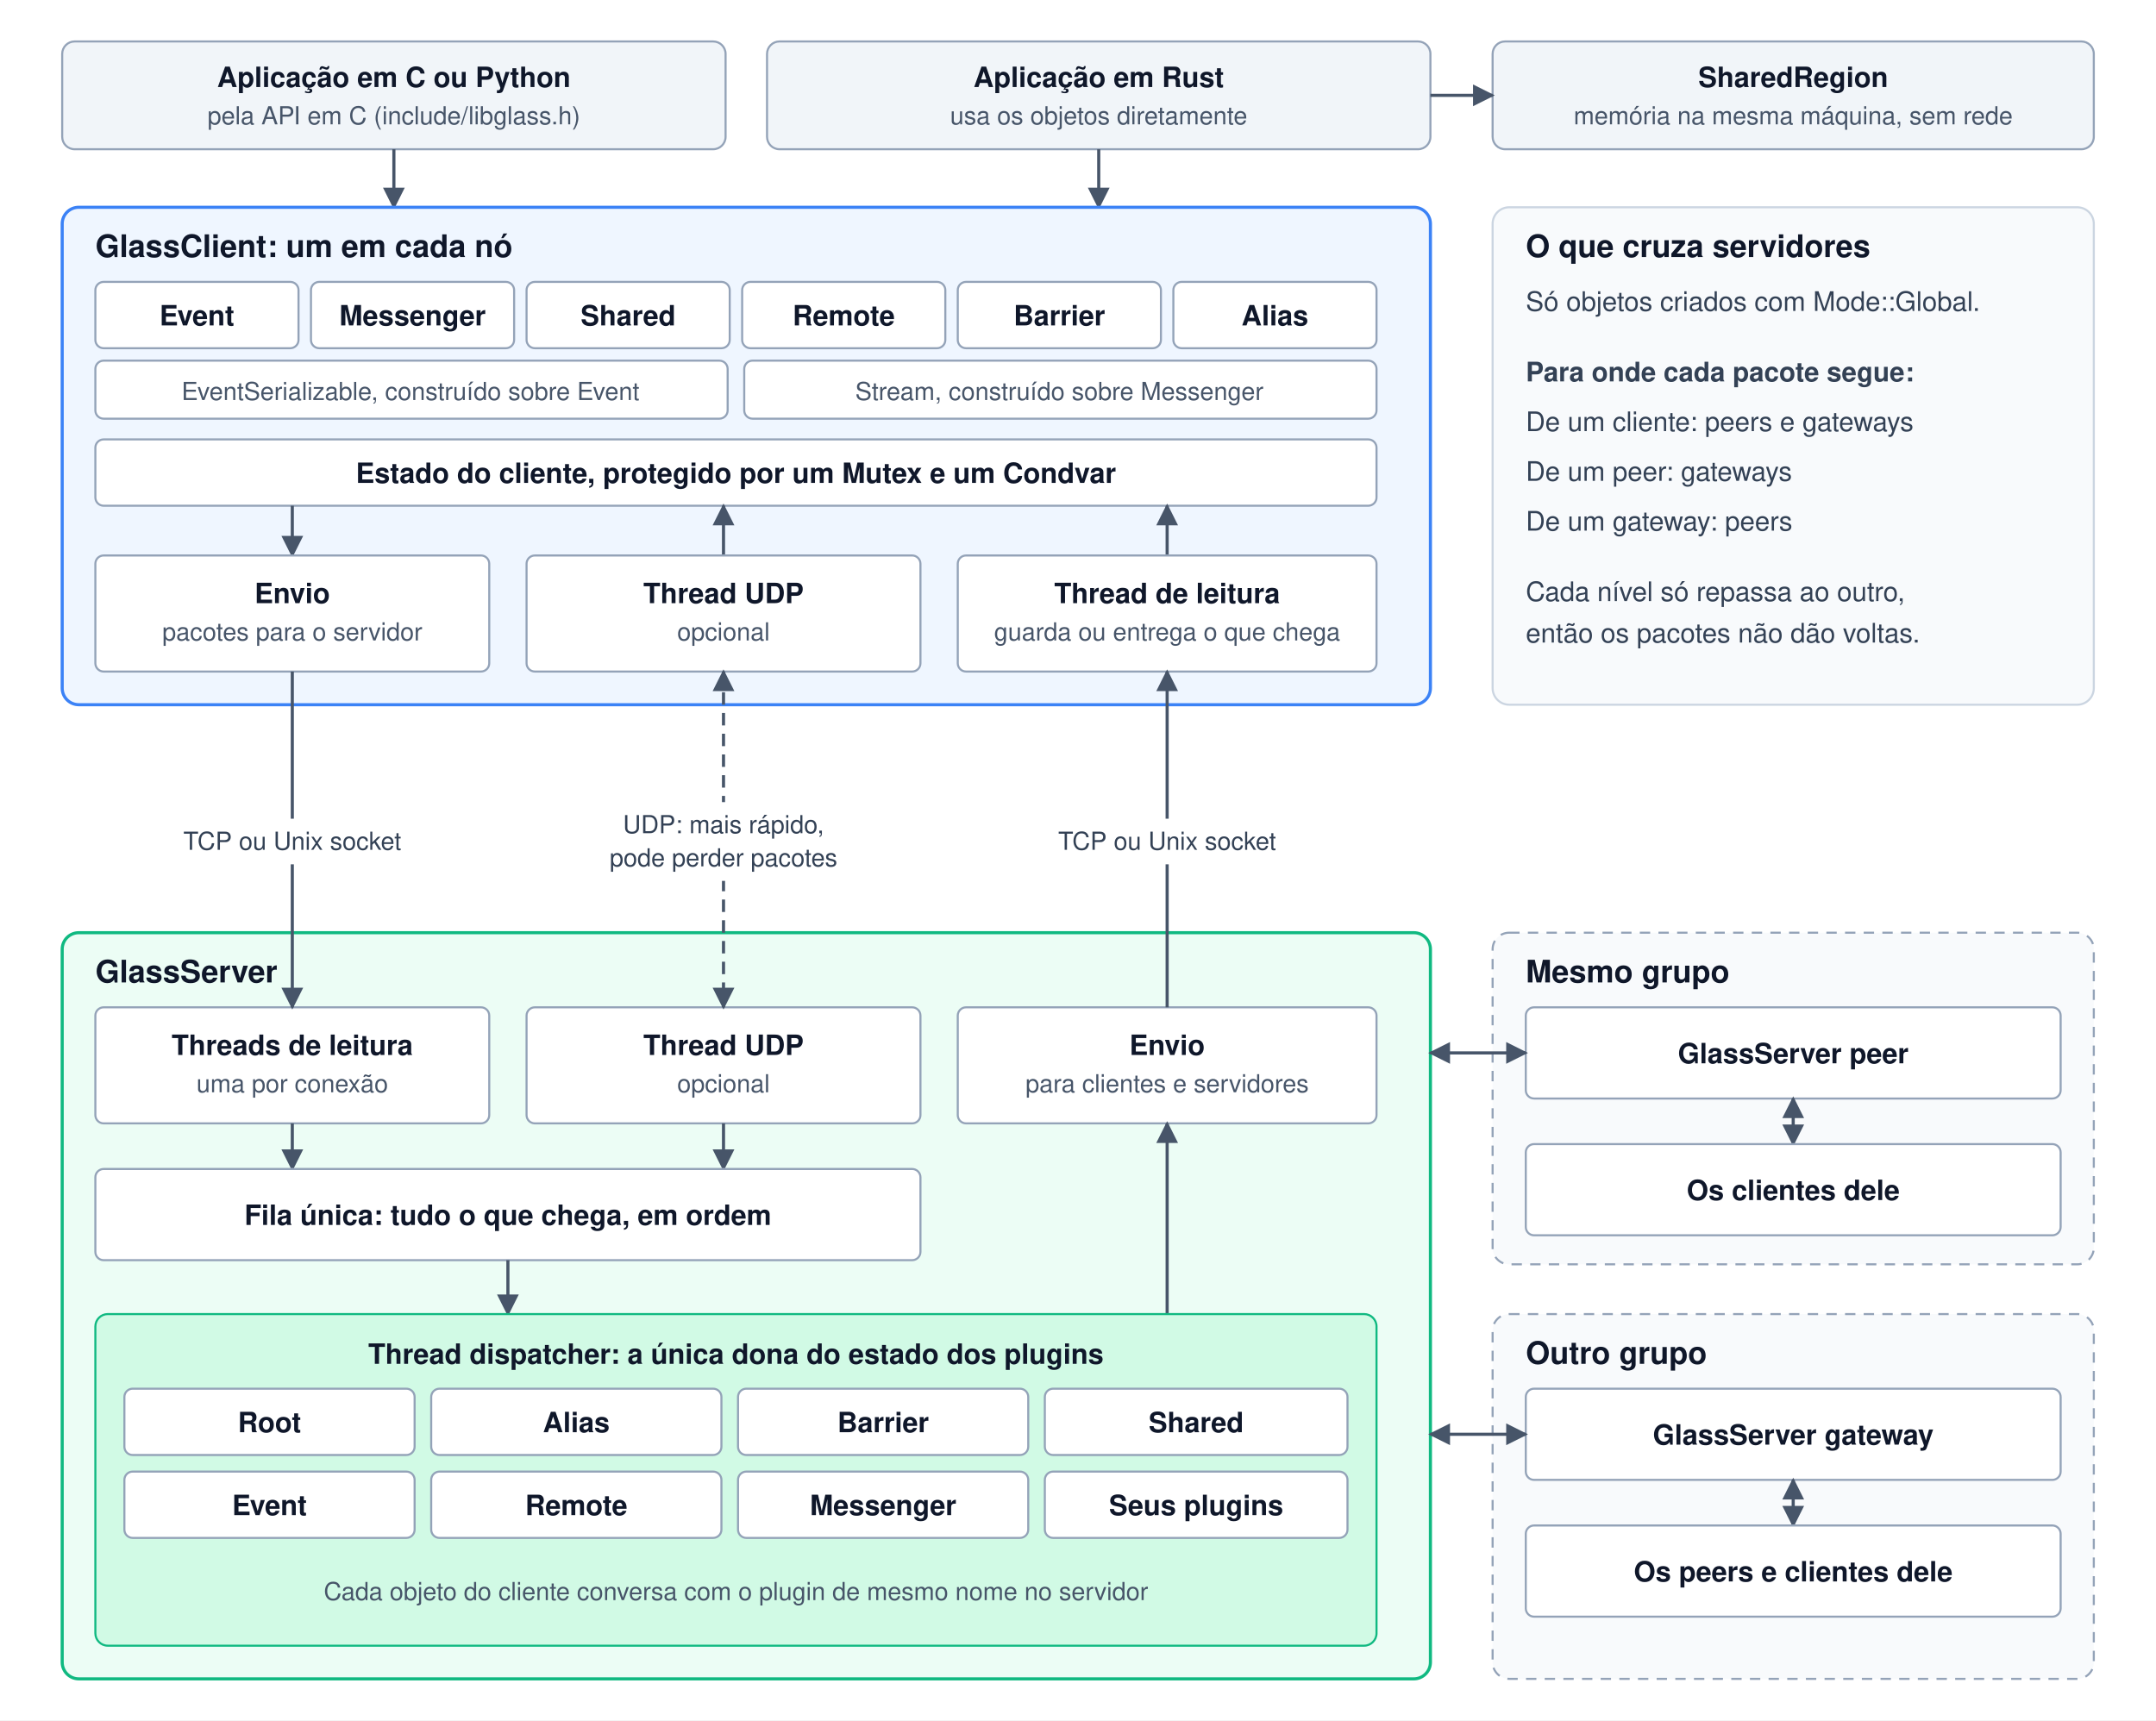
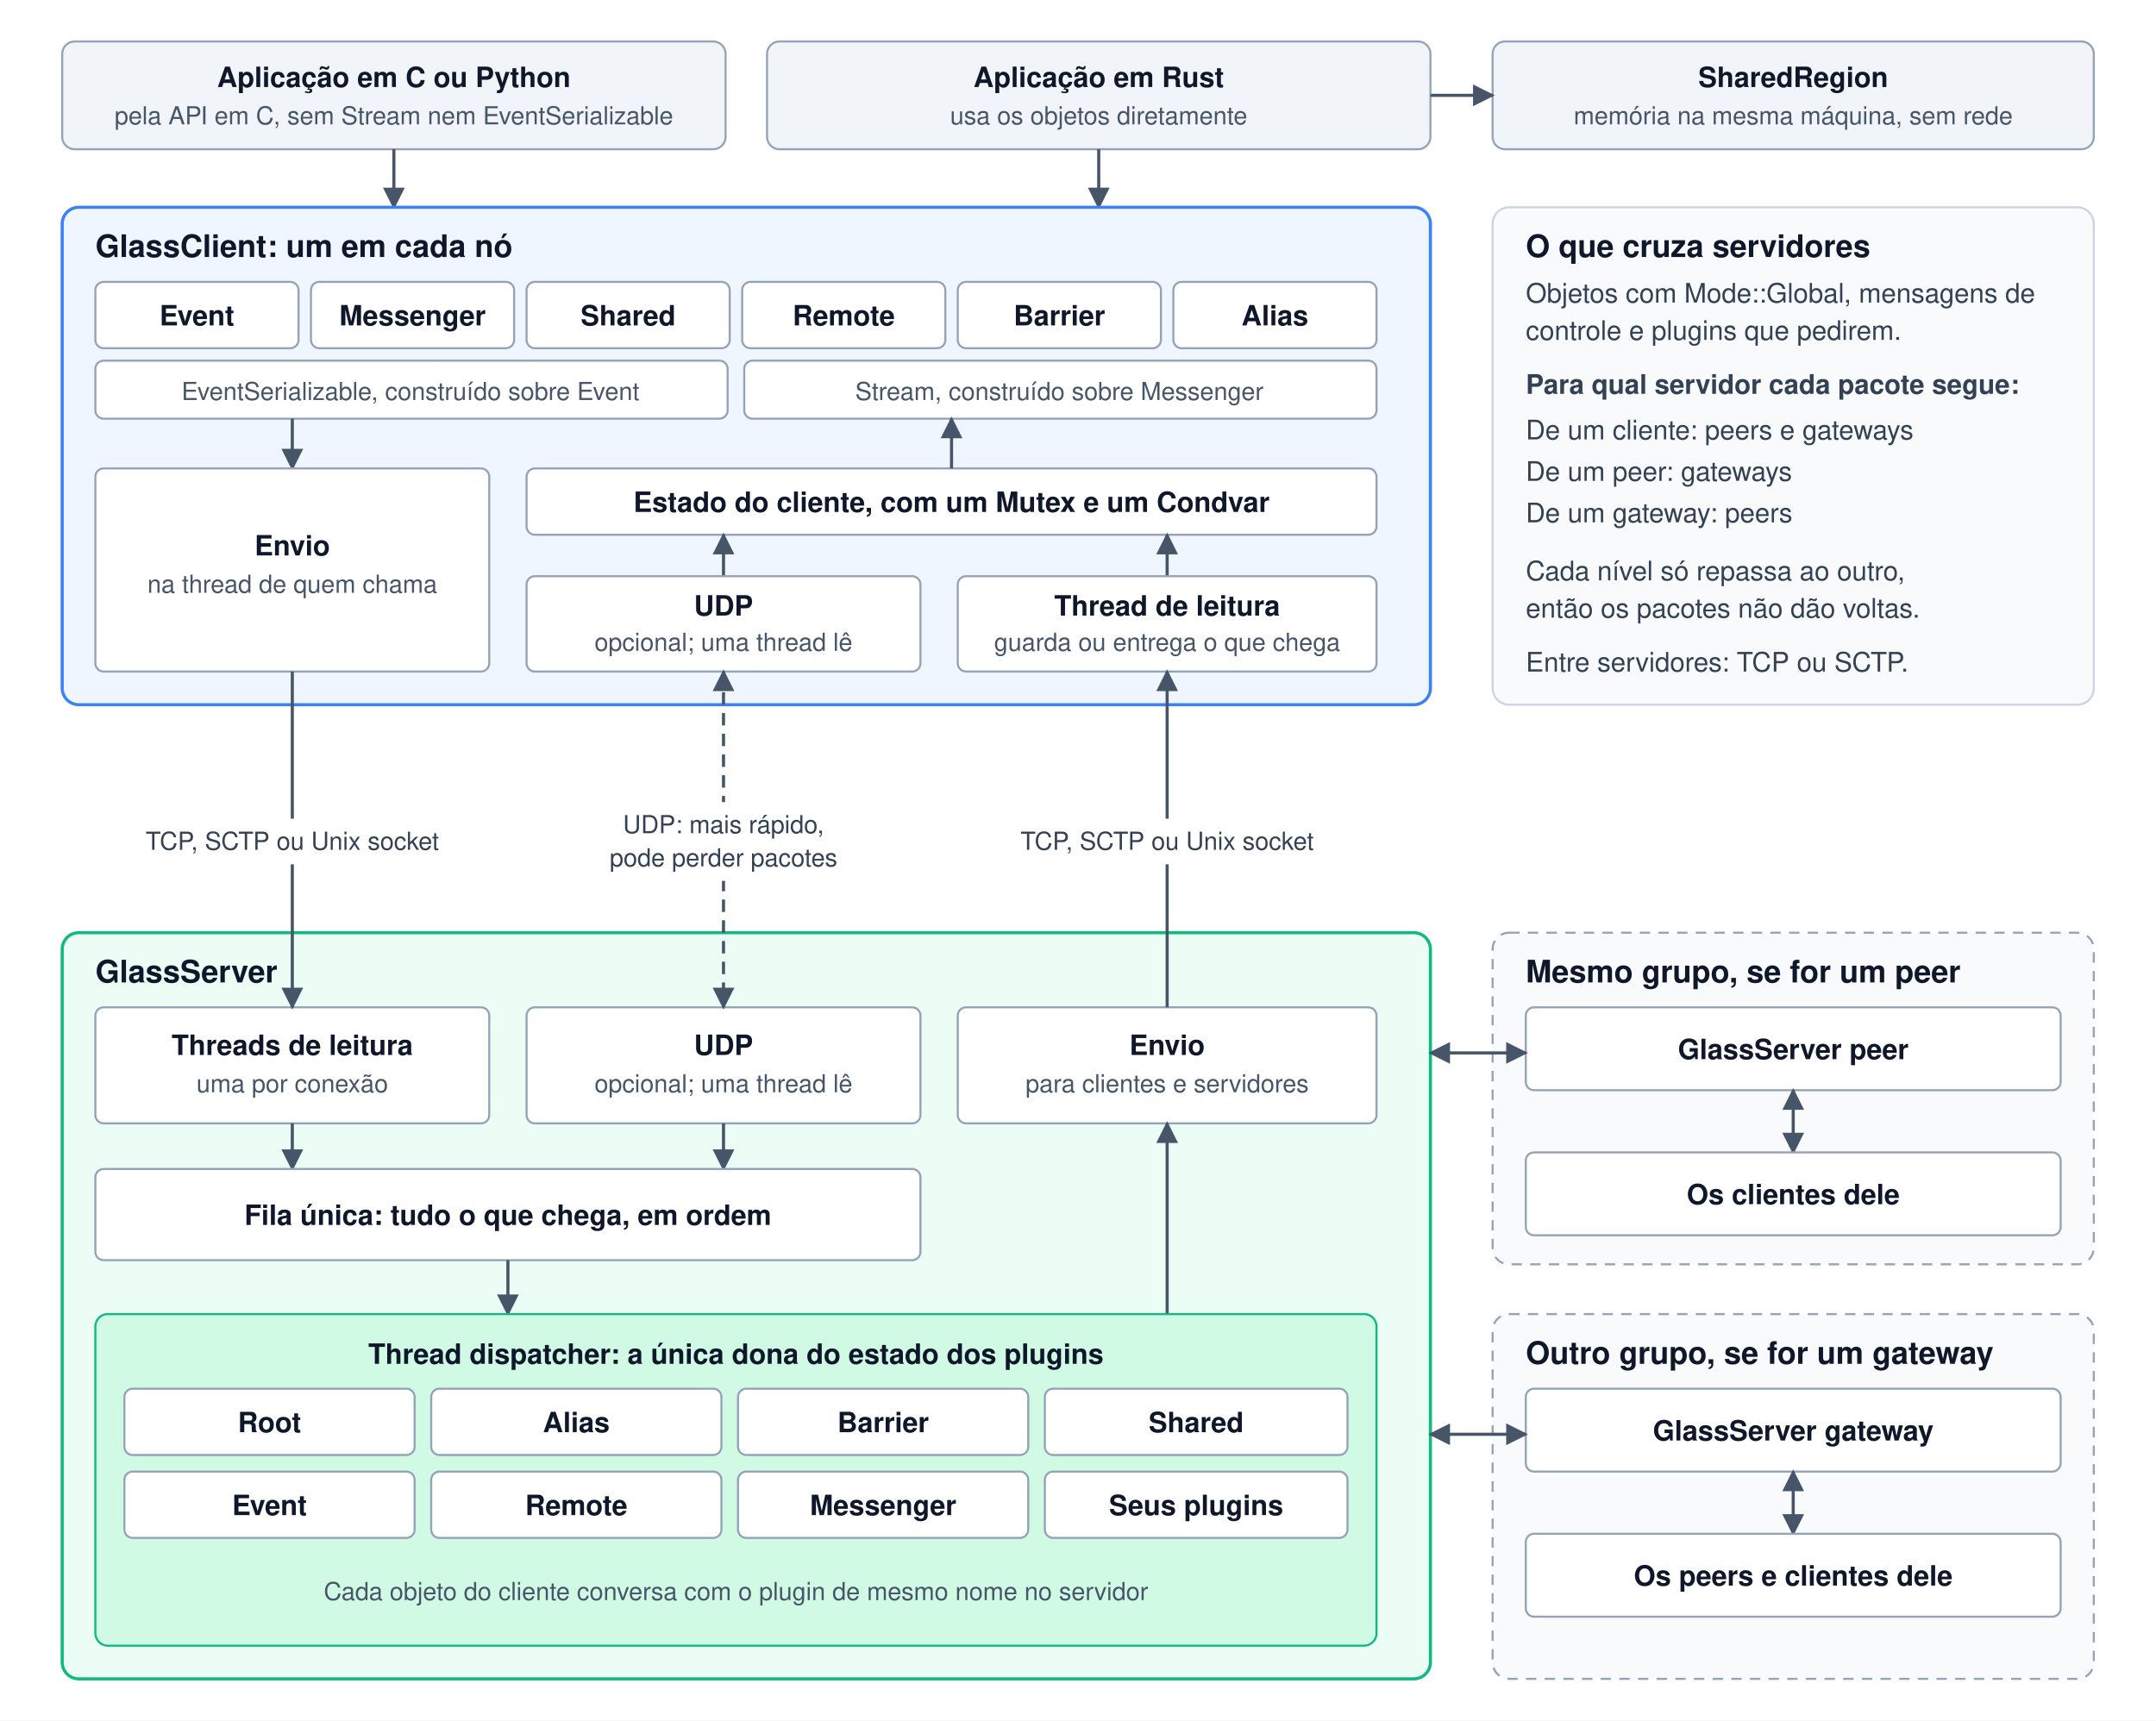
<svg xmlns="http://www.w3.org/2000/svg" viewBox="0 0 1040 830" width="1040" height="830" role="img" aria-labelledby="title desc" font-family="Segoe UI, Helvetica, Arial, sans-serif">
  <defs>
    <marker id="arrow" viewBox="0 0 10 10" refX="9" refY="5" markerWidth="7" markerHeight="7" orient="auto-start-reverse">
      <path d="M0 0 L10 5 L0 10 z" fill="#475569" />
    </marker>
    <style>
      .title { font-size: 15px; font-weight: 600; fill: #0f172a; }
      .name { font-size: 13.5px; font-weight: 600; fill: #0f172a; text-anchor: middle; }
      .sub { font-size: 12px; fill: #475569; text-anchor: middle; }
      .note { font-size: 13px; fill: #334155; }
      .label { font-size: 12px; fill: #334155; text-anchor: middle; }
      .box { fill: #ffffff; stroke: #94a3b8; stroke-width: 1; }
      .app { fill: #f1f5f9; stroke: #94a3b8; stroke-width: 1; }
      .client { fill: #eff6ff; stroke: #3b82f6; stroke-width: 1.5; }
      .server { fill: #ecfdf5; stroke: #10b981; stroke-width: 1.5; }
      .dispatcher { fill: #d1fae5; stroke: #10b981; stroke-width: 1; }
      .other { fill: #f8fafc; stroke: #94a3b8; stroke-width: 1; stroke-dasharray: 5 4; }
      .line { fill: none; stroke: #475569; stroke-width: 1.5; }
      .dashed { stroke-dasharray: 6 4; }
    </style>
  </defs>
  <rect width="1040" height="830" fill="#ffffff" />
  <rect class="app" x="30" y="20" width="320" height="52" rx="6" />
  <text class="name" x="190" y="42">Aplicação em C ou Python</text>
-   <text class="sub" x="190" y="60">pela API em C (include/libglass.h)</text>
+   <text class="sub" x="190" y="60">pela API em C, sem Stream nem EventSerializable</text>
  <rect class="app" x="370" y="20" width="320" height="52" rx="6" />
  <text class="name" x="530" y="42">Aplicação em Rust</text>
  <text class="sub" x="530" y="60">usa os objetos diretamente</text>
  <path class="line" marker-end="url(#arrow)" d="M190 72 V100" />
  <path class="line" marker-end="url(#arrow)" d="M530 72 V100" />
  <rect class="app" x="720" y="20" width="290" height="52" rx="6" />
  <text class="name" x="865" y="42">SharedRegion</text>
  <text class="sub" x="865" y="60">memória na mesma máquina, sem rede</text>
  <path class="line" marker-end="url(#arrow)" d="M690 46 H720" />
  <rect class="client" x="30" y="100" width="660" height="240" rx="8" />
  <text class="title" x="46" y="124">GlassClient: um em cada nó</text>
  <g>
    <rect class="box" x="46" y="136" width="98" height="32" rx="4" />
    <text class="name" x="95" y="157">Event</text>
    <rect class="box" x="150" y="136" width="98" height="32" rx="4" />
    <text class="name" x="199" y="157">Messenger</text>
    <rect class="box" x="254" y="136" width="98" height="32" rx="4" />
    <text class="name" x="303" y="157">Shared</text>
    <rect class="box" x="358" y="136" width="98" height="32" rx="4" />
    <text class="name" x="407" y="157">Remote</text>
    <rect class="box" x="462" y="136" width="98" height="32" rx="4" />
    <text class="name" x="511" y="157">Barrier</text>
    <rect class="box" x="566" y="136" width="98" height="32" rx="4" />
    <text class="name" x="615" y="157">Alias</text>
    <rect class="box" x="46" y="174" width="305" height="28" rx="4" />
    <text class="sub" x="198" y="193">EventSerializable, construído sobre Event</text>
    <rect class="box" x="359" y="174" width="305" height="28" rx="4" />
    <text class="sub" x="511" y="193">Stream, construído sobre Messenger</text>
  </g>
-   <rect class="box" x="46" y="212" width="618" height="32" rx="4" />
-   <text class="name" x="355" y="233">Estado do cliente, protegido por um Mutex e um Condvar</text>
-   <path class="line" marker-end="url(#arrow)" d="M141 244 V268" />
-   <path class="line" marker-start="url(#arrow)" d="M349 244 V268" />
-   <path class="line" marker-start="url(#arrow)" d="M563 244 V268" />
-   <rect class="box" x="46" y="268" width="190" height="56" rx="4" />
-   <text class="name" x="141" y="291">Envio</text>
-   <text class="sub" x="141" y="309">pacotes para o servidor</text>
-   <rect class="box" x="254" y="268" width="190" height="56" rx="4" />
-   <text class="name" x="349" y="291">Thread UDP</text>
-   <text class="sub" x="349" y="309">opcional</text>
-   <rect class="box" x="462" y="268" width="202" height="56" rx="4" />
-   <text class="name" x="563" y="291">Thread de leitura</text>
-   <text class="sub" x="563" y="309">guarda ou entrega o que chega</text>
+   <rect class="box" x="254" y="226" width="410" height="32" rx="4" />
+   <text class="name" x="459" y="247">Estado do cliente, com um Mutex e um Condvar</text>
+   <path class="line" marker-end="url(#arrow)" d="M141 202 V226" />
+   <path class="line" marker-end="url(#arrow)" d="M459 226 V202" />
+   <path class="line" marker-end="url(#arrow)" d="M349 278 V258" />
+   <path class="line" marker-end="url(#arrow)" d="M563 278 V258" />
+   <rect class="box" x="46" y="226" width="190" height="98" rx="4" />
+   <text class="name" x="141" y="268">Envio</text>
+   <text class="sub" x="141" y="286">na thread de quem chama</text>
+   <rect class="box" x="254" y="278" width="190" height="46" rx="4" />
+   <text class="name" x="349" y="297">UDP</text>
+   <text class="sub" x="349" y="314">opcional; uma thread lê</text>
+   <rect class="box" x="462" y="278" width="202" height="46" rx="4" />
+   <text class="name" x="563" y="297">Thread de leitura</text>
+   <text class="sub" x="563" y="314">guarda ou entrega o que chega</text>
  <rect class="server" x="30" y="450" width="660" height="360" rx="8" />
  <text class="title" x="46" y="474">GlassServer</text>
  <rect class="box" x="46" y="486" width="190" height="56" rx="4" />
  <text class="name" x="141" y="509">Threads de leitura</text>
  <text class="sub" x="141" y="527">uma por conexão</text>
  <rect class="box" x="254" y="486" width="190" height="56" rx="4" />
-   <text class="name" x="349" y="509">Thread UDP</text>
-   <text class="sub" x="349" y="527">opcional</text>
+   <text class="name" x="349" y="509">UDP</text>
+   <text class="sub" x="349" y="527">opcional; uma thread lê</text>
  <rect class="box" x="462" y="486" width="202" height="56" rx="4" />
  <text class="name" x="563" y="509">Envio</text>
  <text class="sub" x="563" y="527">para clientes e servidores</text>
  <path class="line" marker-end="url(#arrow)" d="M141 542 V564" />
  <path class="line" marker-end="url(#arrow)" d="M349 542 V564" />
  <rect class="box" x="46" y="564" width="398" height="44" rx="4" />
  <text class="name" x="245" y="591">Fila única: tudo o que chega, em ordem</text>
  <path class="line" marker-end="url(#arrow)" d="M245 608 V634" />
  <path class="line" marker-end="url(#arrow)" d="M563 634 V542" />
  <rect class="dispatcher" x="46" y="634" width="618" height="160" rx="6" />
  <text class="name" x="355" y="658">Thread dispatcher: a única dona do estado dos plugins</text>
  <g>
    <rect class="box" x="60" y="670" width="140" height="32" rx="4" />
    <text class="name" x="130" y="691">Root</text>
    <rect class="box" x="208" y="670" width="140" height="32" rx="4" />
    <text class="name" x="278" y="691">Alias</text>
    <rect class="box" x="356" y="670" width="140" height="32" rx="4" />
    <text class="name" x="426" y="691">Barrier</text>
    <rect class="box" x="504" y="670" width="146" height="32" rx="4" />
    <text class="name" x="577" y="691">Shared</text>
    <rect class="box" x="60" y="710" width="140" height="32" rx="4" />
    <text class="name" x="130" y="731">Event</text>
    <rect class="box" x="208" y="710" width="140" height="32" rx="4" />
    <text class="name" x="278" y="731">Remote</text>
    <rect class="box" x="356" y="710" width="140" height="32" rx="4" />
    <text class="name" x="426" y="731">Messenger</text>
    <rect class="box" x="504" y="710" width="146" height="32" rx="4" />
    <text class="name" x="577" y="731">Seus plugins</text>
  </g>
  <text class="sub" x="355" y="772">Cada objeto do cliente conversa com o plugin de mesmo nome no servidor</text>
  <path class="line" marker-end="url(#arrow)" d="M141 324 V486" />
  <path class="line dashed" marker-start="url(#arrow)" marker-end="url(#arrow)" d="M349 324 V486" />
  <path class="line" marker-end="url(#arrow)" d="M563 486 V324" />
-   <rect x="71" y="395" width="140" height="22" fill="#ffffff" />
-   <text class="label" x="141" y="410">TCP ou Unix socket</text>
+   <rect x="56" y="395" width="170" height="22" fill="#ffffff" />
+   <text class="label" x="141" y="410">TCP, SCTP ou Unix socket</text>
  <rect x="274" y="387" width="150" height="38" fill="#ffffff" />
  <text class="label" x="349" y="402">UDP: mais rápido,</text>
  <text class="label" x="349" y="418">pode perder pacotes</text>
-   <rect x="493" y="395" width="140" height="22" fill="#ffffff" />
-   <text class="label" x="563" y="410">TCP ou Unix socket</text>
+   <rect x="478" y="395" width="170" height="22" fill="#ffffff" />
+   <text class="label" x="563" y="410">TCP, SCTP ou Unix socket</text>
  <rect x="720" y="100" width="290" height="240" rx="8" fill="#f8fafc" stroke="#cbd5e1" />
  <text class="title" x="736" y="124">O que cruza servidores</text>
-   <text class="note" x="736" y="150">Só objetos criados com Mode::Global.</text>
-   <text class="note" x="736" y="184" font-weight="600">Para onde cada pacote segue:</text>
-   <text class="note" x="736" y="208">De um cliente: peers e gateways</text>
+   <text class="note" x="736" y="146">Objetos com Mode::Global, mensagens de</text>
+   <text class="note" x="736" y="164">controle e plugins que pedirem.</text>
+   <text class="note" x="736" y="190" font-weight="600">Para qual servidor cada pacote segue:</text>
+   <text class="note" x="736" y="212">De um cliente: peers e gateways</text>
  <text class="note" x="736" y="232">De um peer: gateways</text>
-   <text class="note" x="736" y="256">De um gateway: peers</text>
-   <text class="note" x="736" y="290">Cada nível só repassa ao outro,</text>
-   <text class="note" x="736" y="310">então os pacotes não dão voltas.</text>
+   <text class="note" x="736" y="252">De um gateway: peers</text>
+   <text class="note" x="736" y="280">Cada nível só repassa ao outro,</text>
+   <text class="note" x="736" y="298">então os pacotes não dão voltas.</text>
+   <text class="note" x="736" y="324">Entre servidores: TCP ou SCTP.</text>
  <rect class="other" x="720" y="450" width="290" height="160" rx="8" />
-   <text class="title" x="736" y="474">Mesmo grupo</text>
-   <rect class="box" x="736" y="486" width="258" height="44" rx="4" />
-   <text class="name" x="865" y="513">GlassServer peer</text>
-   <path class="line" marker-start="url(#arrow)" marker-end="url(#arrow)" d="M865 530 V552" />
-   <rect class="box" x="736" y="552" width="258" height="44" rx="4" />
-   <text class="name" x="865" y="579">Os clientes dele</text>
+   <text class="title" x="736" y="474">Mesmo grupo, se for um peer</text>
+   <rect class="box" x="736" y="486" width="258" height="40" rx="4" />
+   <text class="name" x="865" y="511">GlassServer peer</text>
+   <path class="line" marker-start="url(#arrow)" marker-end="url(#arrow)" d="M865 526 V556" />
+   <rect class="box" x="736" y="556" width="258" height="40" rx="4" />
+   <text class="name" x="865" y="581">Os clientes dele</text>
  <rect class="other" x="720" y="634" width="290" height="176" rx="8" />
-   <text class="title" x="736" y="658">Outro grupo</text>
-   <rect class="box" x="736" y="670" width="258" height="44" rx="4" />
-   <text class="name" x="865" y="697">GlassServer gateway</text>
-   <path class="line" marker-start="url(#arrow)" marker-end="url(#arrow)" d="M865 714 V736" />
-   <rect class="box" x="736" y="736" width="258" height="44" rx="4" />
-   <text class="name" x="865" y="763">Os peers e clientes dele</text>
+   <text class="title" x="736" y="658">Outro grupo, se for um gateway</text>
+   <rect class="box" x="736" y="670" width="258" height="40" rx="4" />
+   <text class="name" x="865" y="695">GlassServer gateway</text>
+   <path class="line" marker-start="url(#arrow)" marker-end="url(#arrow)" d="M865 710 V740" />
+   <rect class="box" x="736" y="740" width="258" height="40" rx="4" />
+   <text class="name" x="865" y="765">Os peers e clientes dele</text>
  <path class="line" marker-start="url(#arrow)" marker-end="url(#arrow)" d="M690 508 H736" />
  <path class="line" marker-start="url(#arrow)" marker-end="url(#arrow)" d="M690 692 H736" />
</svg>
